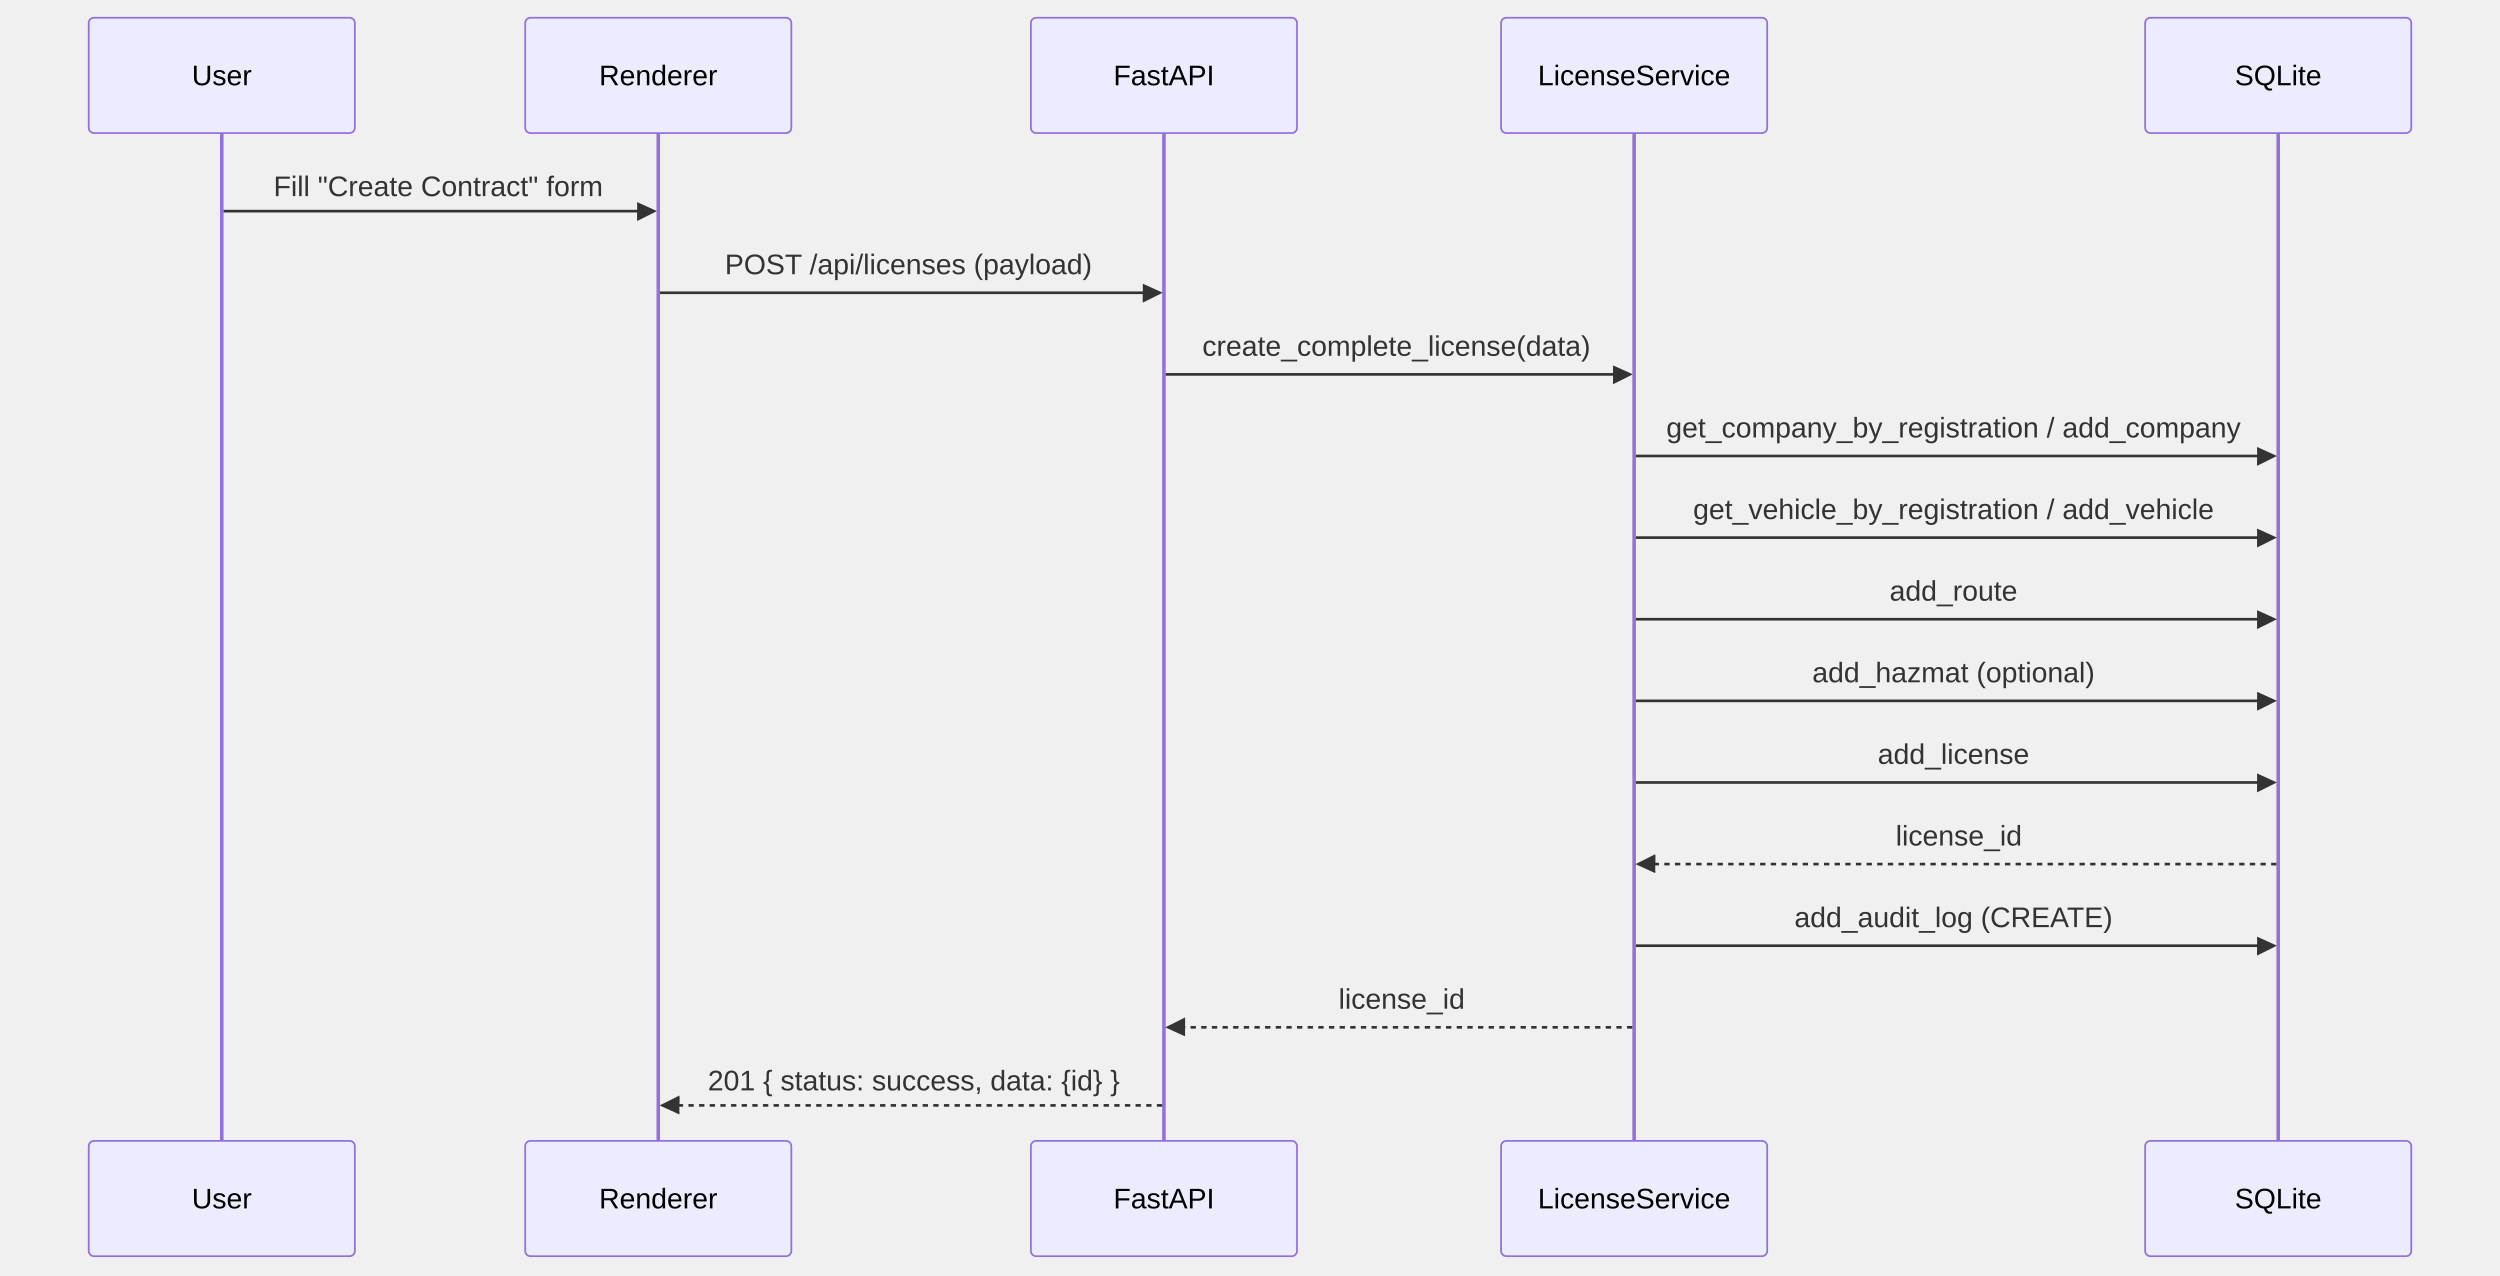
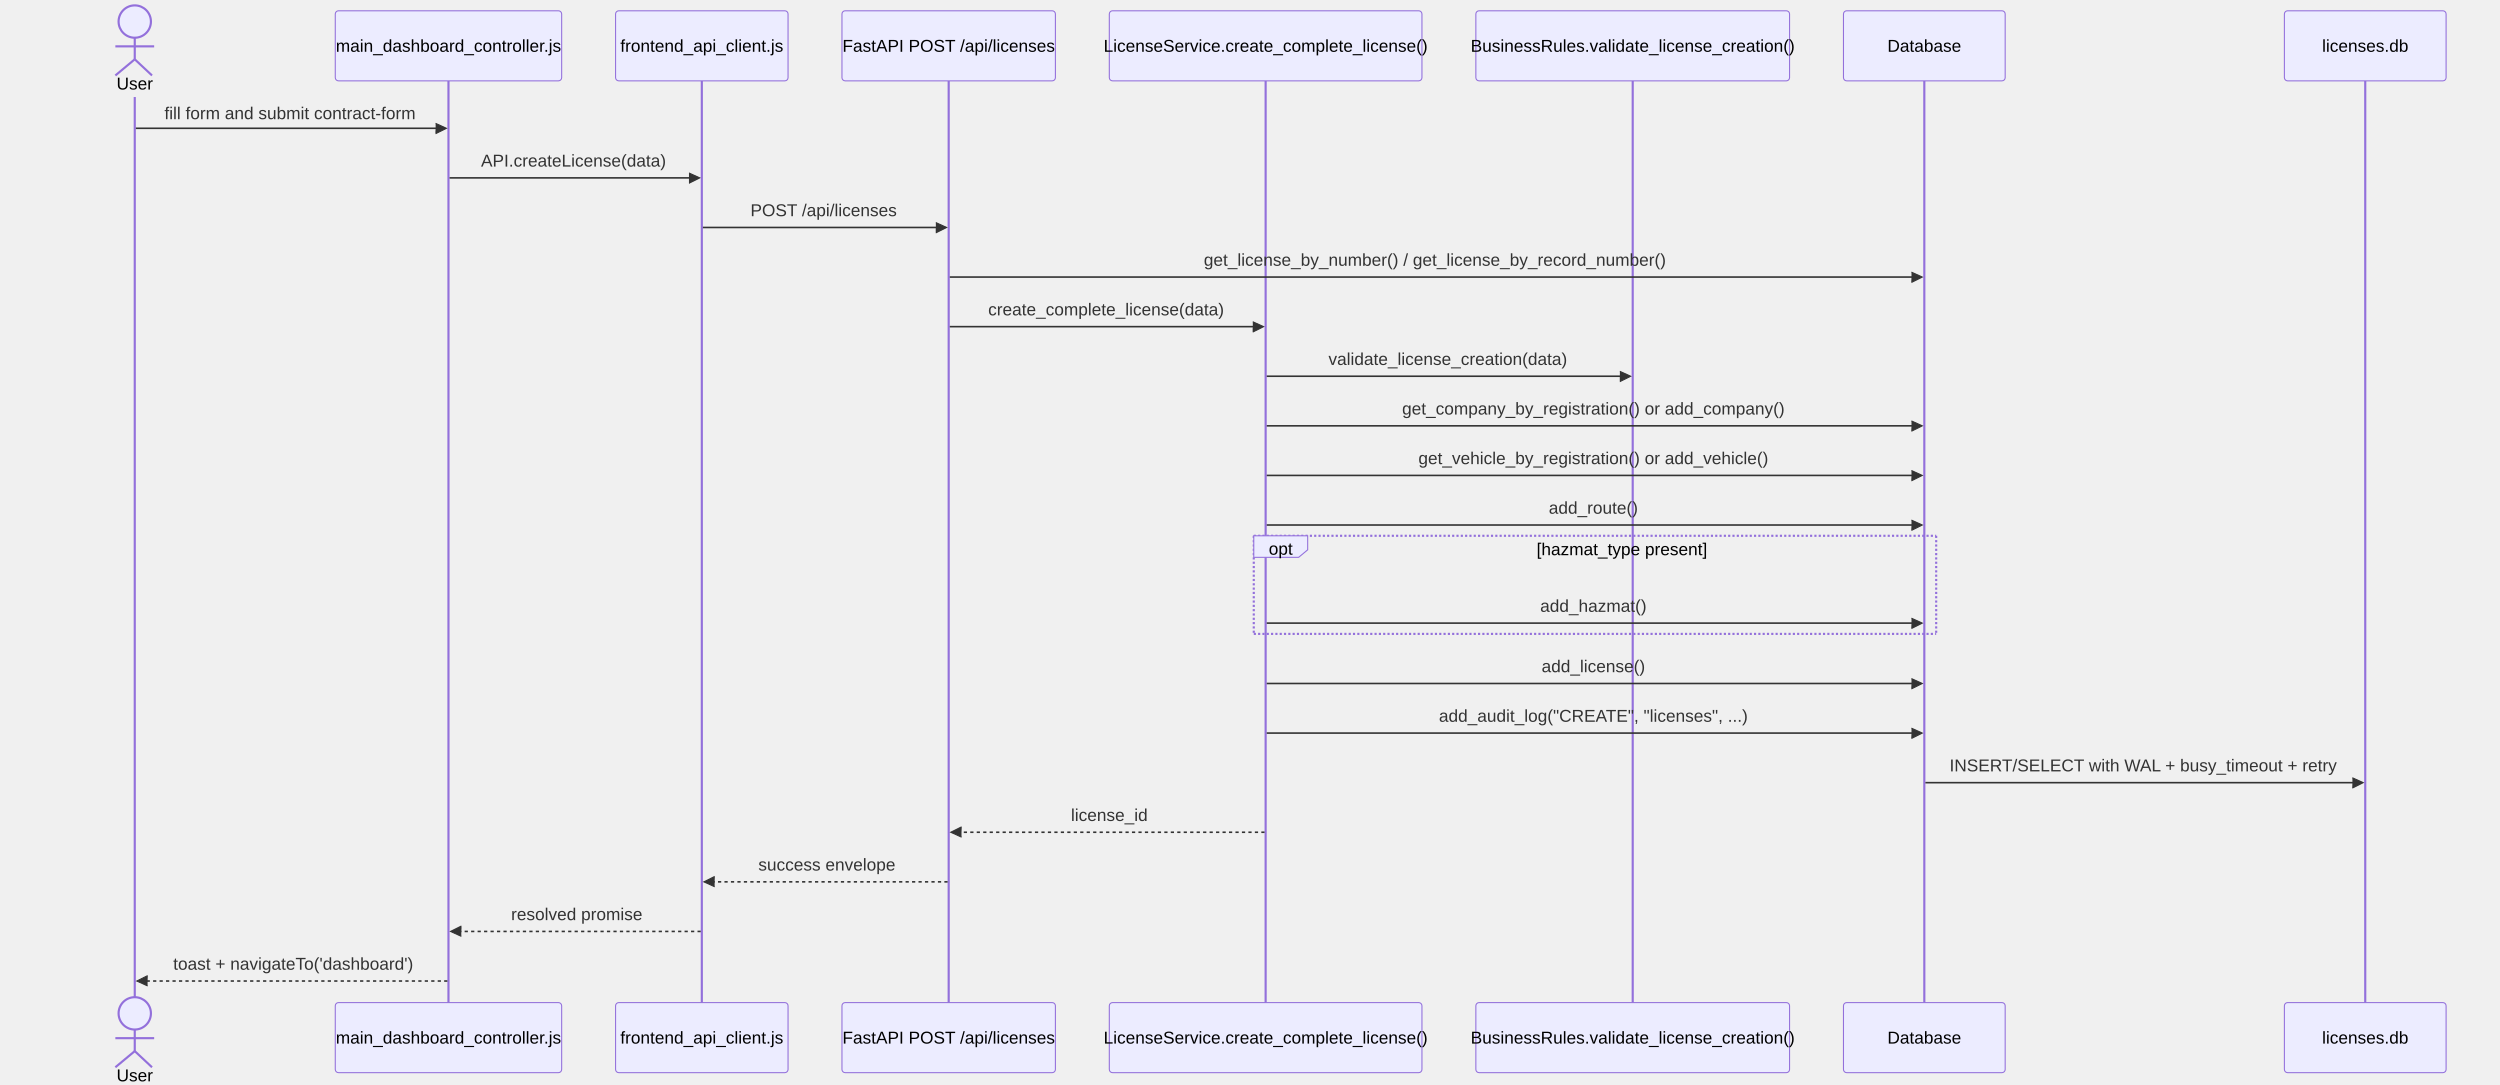
- <svg xmlns="http://www.w3.org/2000/svg" id="my-svg" width="100%" style="max-width: 1409px; background-color: white;" viewBox="-50 -10 1409 719" role="graphics-document document" aria-roledescription="sequence">
-   <g>
-     <rect x="1159" y="633" fill="#eaeaea" stroke="#666" width="150" height="65" name="DB" rx="3" ry="3" class="actor actor-bottom" />
-     <text x="1234" y="665.5" dominant-baseline="central" alignment-baseline="central" class="actor actor-box" style="text-anchor: middle; font-size: 16px; font-weight: 400;">
-       <tspan x="1234" dy="0">SQLite</tspan>
-     </text>
-   </g>
-   <g>
-     <rect x="796" y="633" fill="#eaeaea" stroke="#666" width="150" height="65" name="Service" rx="3" ry="3" class="actor actor-bottom" />
-     <text x="871" y="665.5" dominant-baseline="central" alignment-baseline="central" class="actor actor-box" style="text-anchor: middle; font-size: 16px; font-weight: 400;">
-       <tspan x="871" dy="0">LicenseService</tspan>
-     </text>
-   </g>
-   <g>
-     <rect x="531" y="633" fill="#eaeaea" stroke="#666" width="150" height="65" name="API" rx="3" ry="3" class="actor actor-bottom" />
-     <text x="606" y="665.5" dominant-baseline="central" alignment-baseline="central" class="actor actor-box" style="text-anchor: middle; font-size: 16px; font-weight: 400;">
-       <tspan x="606" dy="0">FastAPI</tspan>
-     </text>
-   </g>
-   <g>
-     <rect x="246" y="633" fill="#eaeaea" stroke="#666" width="150" height="65" name="UI" rx="3" ry="3" class="actor actor-bottom" />
-     <text x="321" y="665.5" dominant-baseline="central" alignment-baseline="central" class="actor actor-box" style="text-anchor: middle; font-size: 16px; font-weight: 400;">
-       <tspan x="321" dy="0">Renderer</tspan>
-     </text>
-   </g>
-   <g>
-     <rect x="0" y="633" fill="#eaeaea" stroke="#666" width="150" height="65" name="User" rx="3" ry="3" class="actor actor-bottom" />
-     <text x="75" y="665.5" dominant-baseline="central" alignment-baseline="central" class="actor actor-box" style="text-anchor: middle; font-size: 16px; font-weight: 400;">
-       <tspan x="75" dy="0">User</tspan>
-     </text>
-   </g>
-   <g>
-     <line id="actor4" x1="1234" y1="65" x2="1234" y2="633" class="actor-line 200" stroke-width="0.5px" stroke="#999" name="DB" data-et="life-line" data-id="DB" />
-     <g id="root-4" data-et="participant" data-type="participant" data-id="DB">
-       <rect x="1159" y="0" fill="#eaeaea" stroke="#666" width="150" height="65" name="DB" rx="3" ry="3" class="actor actor-top" />
-       <text x="1234" y="32.5" dominant-baseline="central" alignment-baseline="central" class="actor actor-box" style="text-anchor: middle; font-size: 16px; font-weight: 400;">
-         <tspan x="1234" dy="0">SQLite</tspan>
-       </text>
-     </g>
-   </g>
-   <g>
-     <line id="actor3" x1="871" y1="65" x2="871" y2="633" class="actor-line 200" stroke-width="0.5px" stroke="#999" name="Service" data-et="life-line" data-id="Service" />
-     <g id="root-3" data-et="participant" data-type="participant" data-id="Service">
-       <rect x="796" y="0" fill="#eaeaea" stroke="#666" width="150" height="65" name="Service" rx="3" ry="3" class="actor actor-top" />
-       <text x="871" y="32.5" dominant-baseline="central" alignment-baseline="central" class="actor actor-box" style="text-anchor: middle; font-size: 16px; font-weight: 400;">
-         <tspan x="871" dy="0">LicenseService</tspan>
-       </text>
-     </g>
-   </g>
-   <g>
-     <line id="actor2" x1="606" y1="65" x2="606" y2="633" class="actor-line 200" stroke-width="0.5px" stroke="#999" name="API" data-et="life-line" data-id="API" />
-     <g id="root-2" data-et="participant" data-type="participant" data-id="API">
-       <rect x="531" y="0" fill="#eaeaea" stroke="#666" width="150" height="65" name="API" rx="3" ry="3" class="actor actor-top" />
-       <text x="606" y="32.5" dominant-baseline="central" alignment-baseline="central" class="actor actor-box" style="text-anchor: middle; font-size: 16px; font-weight: 400;">
-         <tspan x="606" dy="0">FastAPI</tspan>
-       </text>
-     </g>
-   </g>
-   <g>
-     <line id="actor1" x1="321" y1="65" x2="321" y2="633" class="actor-line 200" stroke-width="0.5px" stroke="#999" name="UI" data-et="life-line" data-id="UI" />
+ <svg xmlns="http://www.w3.org/2000/svg" id="my-svg" width="100%" style="max-width: 2319px; background-color: white;" viewBox="-50 -10 2319 1006" role="graphics-document document" aria-roledescription="sequence">
+   <g>
+     <rect x="2069" y="920" fill="#eaeaea" stroke="#666" width="150" height="65" name="SQLite" rx="3" ry="3" class="actor actor-bottom" />
+     <text x="2144" y="952.5" dominant-baseline="central" alignment-baseline="central" class="actor actor-box" style="text-anchor: middle; font-size: 16px; font-weight: 400;">
+       <tspan x="2144" dy="0">licenses.db</tspan>
+     </text>
+   </g>
+   <g>
+     <rect x="1660" y="920" fill="#eaeaea" stroke="#666" width="150" height="65" name="DB" rx="3" ry="3" class="actor actor-bottom" />
+     <text x="1735" y="952.5" dominant-baseline="central" alignment-baseline="central" class="actor actor-box" style="text-anchor: middle; font-size: 16px; font-weight: 400;">
+       <tspan x="1735" dy="0">Database</tspan>
+     </text>
+   </g>
+   <g>
+     <rect x="1319" y="920" fill="#eaeaea" stroke="#666" width="291" height="65" name="Rules" rx="3" ry="3" class="actor actor-bottom" />
+     <text x="1464.5" y="952.5" dominant-baseline="central" alignment-baseline="central" class="actor actor-box" style="text-anchor: middle; font-size: 16px; font-weight: 400;">
+       <tspan x="1464.5" dy="0">BusinessRules.validate_license_creation()</tspan>
+     </text>
+   </g>
+   <g>
+     <rect x="979" y="920" fill="#eaeaea" stroke="#666" width="290" height="65" name="Service" rx="3" ry="3" class="actor actor-bottom" />
+     <text x="1124" y="952.5" dominant-baseline="central" alignment-baseline="central" class="actor actor-box" style="text-anchor: middle; font-size: 16px; font-weight: 400;">
+       <tspan x="1124" dy="0">LicenseService.create_complete_license()</tspan>
+     </text>
+   </g>
+   <g>
+     <rect x="731" y="920" fill="#eaeaea" stroke="#666" width="198" height="65" name="API" rx="3" ry="3" class="actor actor-bottom" />
+     <text x="830" y="952.5" dominant-baseline="central" alignment-baseline="central" class="actor actor-box" style="text-anchor: middle; font-size: 16px; font-weight: 400;">
+       <tspan x="830" dy="0">FastAPI POST /api/licenses</tspan>
+     </text>
+   </g>
+   <g>
+     <rect x="521" y="920" fill="#eaeaea" stroke="#666" width="160" height="65" name="Client" rx="3" ry="3" class="actor actor-bottom" />
+     <text x="601" y="952.5" dominant-baseline="central" alignment-baseline="central" class="actor actor-box" style="text-anchor: middle; font-size: 16px; font-weight: 400;">
+       <tspan x="601" dy="0">frontend_api_client.js</tspan>
+     </text>
+   </g>
+   <g>
+     <rect x="261" y="920" fill="#eaeaea" stroke="#666" width="210" height="65" name="UI" rx="3" ry="3" class="actor actor-bottom" />
+     <text x="366" y="952.5" dominant-baseline="central" alignment-baseline="central" class="actor actor-box" style="text-anchor: middle; font-size: 16px; font-weight: 400;">
+       <tspan x="366" dy="0">main_dashboard_controller.js</tspan>
+     </text>
+   </g>
+   <g />
+   <g>
+     <line id="actor7" x1="2144" y1="65" x2="2144" y2="920" class="actor-line 200" stroke-width="0.5px" stroke="#999" name="SQLite" data-et="life-line" data-id="SQLite" />
+     <g id="root-7" data-et="participant" data-type="participant" data-id="SQLite">
+       <rect x="2069" y="0" fill="#eaeaea" stroke="#666" width="150" height="65" name="SQLite" rx="3" ry="3" class="actor actor-top" />
+       <text x="2144" y="32.5" dominant-baseline="central" alignment-baseline="central" class="actor actor-box" style="text-anchor: middle; font-size: 16px; font-weight: 400;">
+         <tspan x="2144" dy="0">licenses.db</tspan>
+       </text>
+     </g>
+   </g>
+   <g>
+     <line id="actor6" x1="1735" y1="65" x2="1735" y2="920" class="actor-line 200" stroke-width="0.5px" stroke="#999" name="DB" data-et="life-line" data-id="DB" />
+     <g id="root-6" data-et="participant" data-type="participant" data-id="DB">
+       <rect x="1660" y="0" fill="#eaeaea" stroke="#666" width="150" height="65" name="DB" rx="3" ry="3" class="actor actor-top" />
+       <text x="1735" y="32.5" dominant-baseline="central" alignment-baseline="central" class="actor actor-box" style="text-anchor: middle; font-size: 16px; font-weight: 400;">
+         <tspan x="1735" dy="0">Database</tspan>
+       </text>
+     </g>
+   </g>
+   <g>
+     <line id="actor5" x1="1464.5" y1="65" x2="1464.5" y2="920" class="actor-line 200" stroke-width="0.5px" stroke="#999" name="Rules" data-et="life-line" data-id="Rules" />
+     <g id="root-5" data-et="participant" data-type="participant" data-id="Rules">
+       <rect x="1319" y="0" fill="#eaeaea" stroke="#666" width="291" height="65" name="Rules" rx="3" ry="3" class="actor actor-top" />
+       <text x="1464.5" y="32.5" dominant-baseline="central" alignment-baseline="central" class="actor actor-box" style="text-anchor: middle; font-size: 16px; font-weight: 400;">
+         <tspan x="1464.5" dy="0">BusinessRules.validate_license_creation()</tspan>
+       </text>
+     </g>
+   </g>
+   <g>
+     <line id="actor4" x1="1124" y1="65" x2="1124" y2="920" class="actor-line 200" stroke-width="0.5px" stroke="#999" name="Service" data-et="life-line" data-id="Service" />
+     <g id="root-4" data-et="participant" data-type="participant" data-id="Service">
+       <rect x="979" y="0" fill="#eaeaea" stroke="#666" width="290" height="65" name="Service" rx="3" ry="3" class="actor actor-top" />
+       <text x="1124" y="32.5" dominant-baseline="central" alignment-baseline="central" class="actor actor-box" style="text-anchor: middle; font-size: 16px; font-weight: 400;">
+         <tspan x="1124" dy="0">LicenseService.create_complete_license()</tspan>
+       </text>
+     </g>
+   </g>
+   <g>
+     <line id="actor3" x1="830" y1="65" x2="830" y2="920" class="actor-line 200" stroke-width="0.5px" stroke="#999" name="API" data-et="life-line" data-id="API" />
+     <g id="root-3" data-et="participant" data-type="participant" data-id="API">
+       <rect x="731" y="0" fill="#eaeaea" stroke="#666" width="198" height="65" name="API" rx="3" ry="3" class="actor actor-top" />
+       <text x="830" y="32.5" dominant-baseline="central" alignment-baseline="central" class="actor actor-box" style="text-anchor: middle; font-size: 16px; font-weight: 400;">
+         <tspan x="830" dy="0">FastAPI POST /api/licenses</tspan>
+       </text>
+     </g>
+   </g>
+   <g>
+     <line id="actor2" x1="601" y1="65" x2="601" y2="920" class="actor-line 200" stroke-width="0.5px" stroke="#999" name="Client" data-et="life-line" data-id="Client" />
+     <g id="root-2" data-et="participant" data-type="participant" data-id="Client">
+       <rect x="521" y="0" fill="#eaeaea" stroke="#666" width="160" height="65" name="Client" rx="3" ry="3" class="actor actor-top" />
+       <text x="601" y="32.5" dominant-baseline="central" alignment-baseline="central" class="actor actor-box" style="text-anchor: middle; font-size: 16px; font-weight: 400;">
+         <tspan x="601" dy="0">frontend_api_client.js</tspan>
+       </text>
+     </g>
+   </g>
+   <g>
+     <line id="actor1" x1="366" y1="65" x2="366" y2="920" class="actor-line 200" stroke-width="0.5px" stroke="#999" name="UI" data-et="life-line" data-id="UI" />
    <g id="root-1" data-et="participant" data-type="participant" data-id="UI">
-       <rect x="246" y="0" fill="#eaeaea" stroke="#666" width="150" height="65" name="UI" rx="3" ry="3" class="actor actor-top" />
-       <text x="321" y="32.5" dominant-baseline="central" alignment-baseline="central" class="actor actor-box" style="text-anchor: middle; font-size: 16px; font-weight: 400;">
-         <tspan x="321" dy="0">Renderer</tspan>
-       </text>
-     </g>
-   </g>
-   <g>
-     <line id="actor0" x1="75" y1="65" x2="75" y2="633" class="actor-line 200" stroke-width="0.5px" stroke="#999" name="User" data-et="life-line" data-id="User" />
-     <g id="root-0" data-et="participant" data-type="participant" data-id="User">
-       <rect x="0" y="0" fill="#eaeaea" stroke="#666" width="150" height="65" name="User" rx="3" ry="3" class="actor actor-top" />
-       <text x="75" y="32.5" dominant-baseline="central" alignment-baseline="central" class="actor actor-box" style="text-anchor: middle; font-size: 16px; font-weight: 400;">
-         <tspan x="75" dy="0">User</tspan>
-       </text>
-     </g>
+       <rect x="261" y="0" fill="#eaeaea" stroke="#666" width="210" height="65" name="UI" rx="3" ry="3" class="actor actor-top" />
+       <text x="366" y="32.5" dominant-baseline="central" alignment-baseline="central" class="actor actor-box" style="text-anchor: middle; font-size: 16px; font-weight: 400;">
+         <tspan x="366" dy="0">main_dashboard_controller.js</tspan>
+       </text>
+     </g>
+   </g>
+   <g>
+     <line id="actor0" x1="75" y1="80" x2="75" y2="920" class="actor-line 200" stroke-width="0.5px" stroke="#999" name="User" data-et="life-line" data-id="User" />
  </g>
  <style>#my-svg{font-family:"trebuchet ms",verdana,arial,sans-serif;font-size:16px;fill:#333;}@keyframes edge-animation-frame{from{stroke-dashoffset:0;}}@keyframes dash{to{stroke-dashoffset:0;}}#my-svg .edge-animation-slow{stroke-dasharray:9,5!important;stroke-dashoffset:900;animation:dash 50s linear infinite;stroke-linecap:round;}#my-svg .edge-animation-fast{stroke-dasharray:9,5!important;stroke-dashoffset:900;animation:dash 20s linear infinite;stroke-linecap:round;}#my-svg .error-icon{fill:#552222;}#my-svg .error-text{fill:#552222;stroke:#552222;}#my-svg .edge-thickness-normal{stroke-width:1px;}#my-svg .edge-thickness-thick{stroke-width:3.5px;}#my-svg .edge-pattern-solid{stroke-dasharray:0;}#my-svg .edge-thickness-invisible{stroke-width:0;fill:none;}#my-svg .edge-pattern-dashed{stroke-dasharray:3;}#my-svg .edge-pattern-dotted{stroke-dasharray:2;}#my-svg .marker{fill:#333333;stroke:#333333;}#my-svg .marker.cross{stroke:#333333;}#my-svg svg{font-family:"trebuchet ms",verdana,arial,sans-serif;font-size:16px;}#my-svg p{margin:0;}#my-svg .actor{stroke:#9370DB;fill:#ECECFF;stroke-width:1;}#my-svg rect.actor.outer-path[data-look="neo"]{filter:drop-shadow(1px 2px 2px rgba(185, 185, 185, 1));}#my-svg rect.note[data-look="neo"]{stroke:#aaaa33;fill:#fff5ad;filter:drop-shadow(1px 2px 2px rgba(185, 185, 185, 1));}#my-svg text.actor&gt;tspan{fill:black;stroke:none;}#my-svg .actor-line{stroke:#9370DB;}#my-svg .innerArc{stroke-width:1.5;stroke-dasharray:none;}#my-svg .messageLine0{stroke-width:1.5;stroke-dasharray:none;stroke:#333;}#my-svg .messageLine1{stroke-width:1.5;stroke-dasharray:2,2;stroke:#333;}#my-svg [id$="-arrowhead"] path{fill:#333;stroke:#333;}#my-svg .sequenceNumber{fill:white;}#my-svg [id$="-sequencenumber"]{fill:#333;}#my-svg [id$="-crosshead"] path{fill:#333;stroke:#333;}#my-svg .messageText{fill:#333;stroke:none;}#my-svg .labelBox{stroke:#9370DB;fill:#ECECFF;filter:none;}#my-svg .labelText,#my-svg .labelText&gt;tspan{fill:black;stroke:none;}#my-svg .loopText,#my-svg .loopText&gt;tspan{fill:black;stroke:none;}#my-svg .loopLine{stroke-width:2px;stroke-dasharray:2,2;stroke:#9370DB;fill:#9370DB;}#my-svg .note{stroke:#aaaa33;fill:#fff5ad;}#my-svg .noteText,#my-svg .noteText&gt;tspan{fill:black;stroke:none;font-weight:normal;}#my-svg .activation0{fill:#f4f4f4;stroke:#666;}#my-svg .activation1{fill:#f4f4f4;stroke:#666;}#my-svg .activation2{fill:#f4f4f4;stroke:#666;}#my-svg .actorPopupMenu{position:absolute;}#my-svg .actorPopupMenuPanel{position:absolute;fill:#ECECFF;box-shadow:0px 8px 16px 0px rgba(0,0,0,0.2);filter:drop-shadow(3px 5px 2px rgb(0 0 0 / 0.4));}#my-svg .actor-man circle,#my-svg line{fill:#ECECFF;stroke-width:2px;}#my-svg g rect.rect{filter:drop-shadow(1px 2px 2px rgba(185, 185, 185, 1));stroke:#9370DB;}#my-svg .node .neo-node{stroke:#9370DB;}#my-svg [data-look="neo"].node rect,#my-svg [data-look="neo"].cluster rect,#my-svg [data-look="neo"].node polygon{stroke:#9370DB;filter:drop-shadow(1px 2px 2px rgba(185, 185, 185, 1));}#my-svg [data-look="neo"].node path{stroke:#9370DB;stroke-width:1px;}#my-svg [data-look="neo"].node .outer-path{filter:drop-shadow(1px 2px 2px rgba(185, 185, 185, 1));}#my-svg [data-look="neo"].node .neo-line path{stroke:#9370DB;filter:none;}#my-svg [data-look="neo"].node circle{stroke:#9370DB;filter:drop-shadow(1px 2px 2px rgba(185, 185, 185, 1));}#my-svg [data-look="neo"].node circle .state-start{fill:#000000;}#my-svg [data-look="neo"].icon-shape .icon{fill:#9370DB;filter:drop-shadow(1px 2px 2px rgba(185, 185, 185, 1));}#my-svg [data-look="neo"].icon-shape .icon-neo path{stroke:#9370DB;filter:drop-shadow(1px 2px 2px rgba(185, 185, 185, 1));}#my-svg :root{--mermaid-font-family:"trebuchet ms",verdana,arial,sans-serif;}</style>
  <g />
  <defs>
    <symbol id="my-svg-computer" width="24" height="24">
      <path transform="scale(.5)" d="M2 2v13h20v-13h-20zm18 11h-16v-9h16v9zm-10.228 6l.466-1h3.524l.467 1h-4.457zm14.228 3h-24l2-6h2.104l-1.33 4h18.45l-1.297-4h2.073l2 6zm-5-10h-14v-7h14v7z" />
    </symbol>
  </defs>
  <defs>
    <symbol id="my-svg-database" fill-rule="evenodd" clip-rule="evenodd">
      <path transform="scale(.5)" d="M12.258.001l.256.004.255.005.253.008.251.01.249.012.247.015.246.016.242.019.241.02.239.023.236.024.233.027.231.028.229.031.225.032.223.034.22.036.217.038.214.04.211.041.208.043.205.045.201.046.198.048.194.05.191.051.187.053.183.054.18.056.175.057.172.059.168.06.163.061.16.063.155.064.15.066.074.033.073.033.071.034.07.034.069.035.068.035.067.035.066.035.064.036.064.036.062.036.06.036.06.037.058.037.058.037.055.038.055.038.053.038.052.038.051.039.05.039.048.039.047.039.045.04.044.04.043.04.041.04.04.041.039.041.037.041.036.041.034.041.033.042.032.042.03.042.029.042.027.042.026.043.024.043.023.043.021.043.02.043.018.044.017.043.015.044.013.044.012.044.011.045.009.044.007.045.006.045.004.045.002.045.001.045v17l-.001.045-.002.045-.004.045-.006.045-.007.045-.009.044-.011.045-.012.044-.013.044-.015.044-.017.043-.018.044-.02.043-.021.043-.023.043-.024.043-.026.043-.027.042-.029.042-.03.042-.032.042-.033.042-.034.041-.036.041-.037.041-.039.041-.04.041-.041.04-.043.04-.044.04-.045.04-.047.039-.048.039-.05.039-.051.039-.052.038-.053.038-.055.038-.055.038-.058.037-.058.037-.06.037-.06.036-.062.036-.064.036-.064.036-.066.035-.067.035-.068.035-.069.035-.07.034-.071.034-.073.033-.074.033-.15.066-.155.064-.16.063-.163.061-.168.06-.172.059-.175.057-.18.056-.183.054-.187.053-.191.051-.194.05-.198.048-.201.046-.205.045-.208.043-.211.041-.214.04-.217.038-.22.036-.223.034-.225.032-.229.031-.231.028-.233.027-.236.024-.239.023-.241.02-.242.019-.246.016-.247.015-.249.012-.251.01-.253.008-.255.005-.256.004-.258.001-.258-.001-.256-.004-.255-.005-.253-.008-.251-.01-.249-.012-.247-.015-.245-.016-.243-.019-.241-.02-.238-.023-.236-.024-.234-.027-.231-.028-.228-.031-.226-.032-.223-.034-.22-.036-.217-.038-.214-.04-.211-.041-.208-.043-.204-.045-.201-.046-.198-.048-.195-.05-.19-.051-.187-.053-.184-.054-.179-.056-.176-.057-.172-.059-.167-.06-.164-.061-.159-.063-.155-.064-.151-.066-.074-.033-.072-.033-.072-.034-.07-.034-.069-.035-.068-.035-.067-.035-.066-.035-.064-.036-.063-.036-.062-.036-.061-.036-.06-.037-.058-.037-.057-.037-.056-.038-.055-.038-.053-.038-.052-.038-.051-.039-.049-.039-.049-.039-.046-.039-.046-.04-.044-.04-.043-.04-.041-.04-.04-.041-.039-.041-.037-.041-.036-.041-.034-.041-.033-.042-.032-.042-.03-.042-.029-.042-.027-.042-.026-.043-.024-.043-.023-.043-.021-.043-.02-.043-.018-.044-.017-.043-.015-.044-.013-.044-.012-.044-.011-.045-.009-.044-.007-.045-.006-.045-.004-.045-.002-.045-.001-.045v-17l.001-.045.002-.045.004-.045.006-.045.007-.045.009-.044.011-.045.012-.044.013-.044.015-.044.017-.043.018-.044.02-.043.021-.043.023-.043.024-.043.026-.043.027-.042.029-.042.03-.042.032-.042.033-.042.034-.041.036-.041.037-.041.039-.041.04-.041.041-.04.043-.04.044-.04.046-.04.046-.039.049-.039.049-.039.051-.039.052-.038.053-.038.055-.038.056-.038.057-.037.058-.037.06-.037.061-.036.062-.036.063-.036.064-.036.066-.035.067-.035.068-.035.069-.035.07-.034.072-.034.072-.033.074-.033.151-.066.155-.064.159-.063.164-.061.167-.06.172-.059.176-.057.179-.056.184-.054.187-.053.19-.051.195-.05.198-.048.201-.046.204-.045.208-.043.211-.041.214-.04.217-.038.22-.036.223-.034.226-.032.228-.031.231-.028.234-.027.236-.024.238-.023.241-.02.243-.019.245-.016.247-.015.249-.012.251-.01.253-.008.255-.005.256-.004.258-.001.258.001zm-9.258 20.499v.01l.001.021.003.021.004.022.005.021.006.022.007.022.009.023.01.022.011.023.012.023.013.023.015.023.016.024.017.023.018.024.019.024.021.024.022.025.023.024.024.025.052.049.056.05.061.051.066.051.07.051.075.051.079.052.084.052.088.052.092.052.097.052.102.051.105.052.11.052.114.051.119.051.123.051.127.05.131.05.135.05.139.048.144.049.147.047.152.047.155.047.16.045.163.045.167.043.171.043.176.041.178.041.183.039.187.039.19.037.194.035.197.035.202.033.204.031.209.03.212.029.216.027.219.025.222.024.226.021.23.02.233.018.236.016.24.015.243.012.246.01.249.008.253.005.256.004.259.001.26-.001.257-.004.254-.005.25-.008.247-.011.244-.012.241-.014.237-.016.233-.018.231-.021.226-.021.224-.024.22-.026.216-.027.212-.028.21-.031.205-.031.202-.034.198-.034.194-.036.191-.037.187-.039.183-.04.179-.04.175-.042.172-.043.168-.044.163-.045.16-.046.155-.046.152-.047.148-.048.143-.049.139-.049.136-.05.131-.05.126-.05.123-.051.118-.052.114-.051.11-.052.106-.052.101-.052.096-.052.092-.052.088-.053.083-.051.079-.052.074-.052.07-.051.065-.051.06-.051.056-.05.051-.05.023-.024.023-.025.021-.024.02-.024.019-.024.018-.024.017-.024.015-.023.014-.024.013-.023.012-.023.01-.023.01-.022.008-.022.006-.022.006-.022.004-.022.004-.021.001-.021.001-.021v-4.127l-.077.055-.08.053-.083.054-.085.053-.087.052-.09.052-.093.051-.095.05-.097.05-.1.049-.102.049-.105.048-.106.047-.109.047-.111.046-.114.045-.115.045-.118.044-.12.043-.122.042-.124.042-.126.041-.128.04-.13.04-.132.038-.134.038-.135.037-.138.037-.139.035-.142.035-.143.034-.144.033-.147.032-.148.031-.15.03-.151.03-.153.029-.154.027-.156.027-.158.026-.159.025-.161.024-.162.023-.163.022-.165.021-.166.02-.167.019-.169.018-.169.017-.171.016-.173.015-.173.014-.175.013-.175.012-.177.011-.178.01-.179.008-.179.008-.181.006-.182.005-.182.004-.184.003-.184.002h-.37l-.184-.002-.184-.003-.182-.004-.182-.005-.181-.006-.179-.008-.179-.008-.178-.01-.176-.011-.176-.012-.175-.013-.173-.014-.172-.015-.171-.016-.17-.017-.169-.018-.167-.019-.166-.02-.165-.021-.163-.022-.162-.023-.161-.024-.159-.025-.157-.026-.156-.027-.155-.027-.153-.029-.151-.03-.15-.03-.148-.031-.146-.032-.145-.033-.143-.034-.141-.035-.14-.035-.137-.037-.136-.037-.134-.038-.132-.038-.13-.04-.128-.04-.126-.041-.124-.042-.122-.042-.12-.044-.117-.043-.116-.045-.113-.045-.112-.046-.109-.047-.106-.047-.105-.048-.102-.049-.1-.049-.097-.05-.095-.05-.093-.052-.09-.051-.087-.052-.085-.053-.083-.054-.08-.054-.077-.054v4.127zm0-5.654v.011l.001.021.003.021.004.021.005.022.006.022.007.022.009.022.01.022.011.023.012.023.013.023.015.024.016.023.017.024.018.024.019.024.021.024.022.024.023.025.024.024.052.05.056.05.061.05.066.051.07.051.075.052.079.051.084.052.088.052.092.052.097.052.102.052.105.052.11.051.114.051.119.052.123.05.127.051.131.05.135.049.139.049.144.048.147.048.152.047.155.046.16.045.163.045.167.044.171.042.176.042.178.04.183.04.187.038.19.037.194.036.197.034.202.033.204.032.209.03.212.028.216.027.219.025.222.024.226.022.23.02.233.018.236.016.24.014.243.012.246.01.249.008.253.006.256.003.259.001.26-.001.257-.003.254-.006.25-.008.247-.01.244-.012.241-.015.237-.016.233-.018.231-.02.226-.022.224-.024.22-.025.216-.027.212-.029.21-.03.205-.032.202-.033.198-.035.194-.036.191-.037.187-.039.183-.039.179-.041.175-.042.172-.043.168-.044.163-.045.16-.045.155-.047.152-.047.148-.048.143-.048.139-.05.136-.049.131-.05.126-.051.123-.051.118-.051.114-.052.11-.052.106-.052.101-.052.096-.052.092-.052.088-.052.083-.052.079-.052.074-.051.07-.052.065-.051.06-.05.056-.051.051-.049.023-.025.023-.024.021-.025.02-.024.019-.024.018-.024.017-.024.015-.023.014-.023.013-.024.012-.022.01-.023.01-.023.008-.022.006-.022.006-.022.004-.021.004-.022.001-.021.001-.021v-4.139l-.077.054-.08.054-.083.054-.085.052-.087.053-.09.051-.093.051-.095.051-.097.05-.1.049-.102.049-.105.048-.106.047-.109.047-.111.046-.114.045-.115.044-.118.044-.12.044-.122.042-.124.042-.126.041-.128.04-.13.039-.132.039-.134.038-.135.037-.138.036-.139.036-.142.035-.143.033-.144.033-.147.033-.148.031-.15.03-.151.03-.153.028-.154.028-.156.027-.158.026-.159.025-.161.024-.162.023-.163.022-.165.021-.166.02-.167.019-.169.018-.169.017-.171.016-.173.015-.173.014-.175.013-.175.012-.177.011-.178.009-.179.009-.179.007-.181.007-.182.005-.182.004-.184.003-.184.002h-.37l-.184-.002-.184-.003-.182-.004-.182-.005-.181-.007-.179-.007-.179-.009-.178-.009-.176-.011-.176-.012-.175-.013-.173-.014-.172-.015-.171-.016-.17-.017-.169-.018-.167-.019-.166-.02-.165-.021-.163-.022-.162-.023-.161-.024-.159-.025-.157-.026-.156-.027-.155-.028-.153-.028-.151-.03-.15-.03-.148-.031-.146-.033-.145-.033-.143-.033-.141-.035-.14-.036-.137-.036-.136-.037-.134-.038-.132-.039-.13-.039-.128-.04-.126-.041-.124-.042-.122-.043-.12-.043-.117-.044-.116-.044-.113-.046-.112-.046-.109-.046-.106-.047-.105-.048-.102-.049-.1-.049-.097-.05-.095-.051-.093-.051-.09-.051-.087-.053-.085-.052-.083-.054-.08-.054-.077-.054v4.139zm0-5.666v.011l.001.02.003.022.004.021.005.022.006.021.007.022.009.023.01.022.011.023.012.023.013.023.015.023.016.024.017.024.018.023.019.024.021.025.022.024.023.024.024.025.052.05.056.05.061.05.066.051.07.051.075.052.079.051.084.052.088.052.092.052.097.052.102.052.105.051.11.052.114.051.119.051.123.051.127.05.131.05.135.05.139.049.144.048.147.048.152.047.155.046.16.045.163.045.167.043.171.043.176.042.178.04.183.04.187.038.19.037.194.036.197.034.202.033.204.032.209.03.212.028.216.027.219.025.222.024.226.021.23.02.233.018.236.017.24.014.243.012.246.01.249.008.253.006.256.003.259.001.26-.001.257-.003.254-.006.25-.008.247-.01.244-.013.241-.014.237-.016.233-.018.231-.02.226-.022.224-.024.22-.025.216-.027.212-.029.21-.03.205-.032.202-.033.198-.035.194-.036.191-.037.187-.039.183-.039.179-.041.175-.042.172-.043.168-.044.163-.045.16-.045.155-.047.152-.047.148-.048.143-.049.139-.049.136-.049.131-.051.126-.05.123-.051.118-.052.114-.051.11-.052.106-.052.101-.052.096-.052.092-.052.088-.052.083-.052.079-.052.074-.052.07-.051.065-.051.06-.051.056-.05.051-.049.023-.025.023-.025.021-.024.02-.024.019-.024.018-.024.017-.024.015-.023.014-.024.013-.023.012-.023.01-.022.01-.023.008-.022.006-.022.006-.022.004-.022.004-.021.001-.021.001-.021v-4.153l-.077.054-.08.054-.083.053-.085.053-.087.053-.09.051-.093.051-.095.051-.097.05-.1.049-.102.048-.105.048-.106.048-.109.046-.111.046-.114.046-.115.044-.118.044-.12.043-.122.043-.124.042-.126.041-.128.04-.13.039-.132.039-.134.038-.135.037-.138.036-.139.036-.142.034-.143.034-.144.033-.147.032-.148.032-.15.03-.151.03-.153.028-.154.028-.156.027-.158.026-.159.024-.161.024-.162.023-.163.023-.165.021-.166.02-.167.019-.169.018-.169.017-.171.016-.173.015-.173.014-.175.013-.175.012-.177.01-.178.01-.179.009-.179.007-.181.006-.182.006-.182.004-.184.003-.184.001-.185.001-.185-.001-.184-.001-.184-.003-.182-.004-.182-.006-.181-.006-.179-.007-.179-.009-.178-.01-.176-.01-.176-.012-.175-.013-.173-.014-.172-.015-.171-.016-.17-.017-.169-.018-.167-.019-.166-.02-.165-.021-.163-.023-.162-.023-.161-.024-.159-.024-.157-.026-.156-.027-.155-.028-.153-.028-.151-.03-.15-.03-.148-.032-.146-.032-.145-.033-.143-.034-.141-.034-.14-.036-.137-.036-.136-.037-.134-.038-.132-.039-.13-.039-.128-.041-.126-.041-.124-.041-.122-.043-.12-.043-.117-.044-.116-.044-.113-.046-.112-.046-.109-.046-.106-.048-.105-.048-.102-.048-.1-.05-.097-.049-.095-.051-.093-.051-.09-.052-.087-.052-.085-.053-.083-.053-.08-.054-.077-.054v4.153zm8.74-8.179l-.257.004-.254.005-.25.008-.247.011-.244.012-.241.014-.237.016-.233.018-.231.021-.226.022-.224.023-.22.026-.216.027-.212.028-.21.031-.205.032-.202.033-.198.034-.194.036-.191.038-.187.038-.183.04-.179.041-.175.042-.172.043-.168.043-.163.045-.16.046-.155.046-.152.048-.148.048-.143.048-.139.049-.136.05-.131.05-.126.051-.123.051-.118.051-.114.052-.11.052-.106.052-.101.052-.096.052-.092.052-.088.052-.083.052-.079.052-.074.051-.07.052-.065.051-.06.05-.056.05-.051.05-.023.025-.023.024-.021.024-.02.025-.019.024-.018.024-.017.023-.015.024-.014.023-.013.023-.012.023-.01.023-.01.022-.008.022-.006.023-.006.021-.004.022-.004.021-.001.021-.001.021.001.021.001.021.004.021.004.022.006.021.006.023.008.022.01.022.01.023.012.023.013.023.014.023.015.024.017.023.018.024.019.024.02.025.021.024.023.024.023.025.051.05.056.05.06.05.065.051.07.052.074.051.079.052.083.052.088.052.092.052.096.052.101.052.106.052.11.052.114.052.118.051.123.051.126.051.131.05.136.05.139.049.143.048.148.048.152.048.155.046.16.046.163.045.168.043.172.043.175.042.179.041.183.04.187.038.191.038.194.036.198.034.202.033.205.032.21.031.212.028.216.027.22.026.224.023.226.022.231.021.233.018.237.016.241.014.244.012.247.011.25.008.254.005.257.004.26.001.26-.001.257-.004.254-.005.25-.008.247-.011.244-.012.241-.014.237-.016.233-.018.231-.021.226-.022.224-.023.22-.026.216-.027.212-.028.21-.031.205-.032.202-.033.198-.034.194-.036.191-.038.187-.038.183-.04.179-.041.175-.042.172-.043.168-.043.163-.045.16-.046.155-.046.152-.048.148-.048.143-.048.139-.049.136-.05.131-.05.126-.051.123-.051.118-.051.114-.052.11-.052.106-.052.101-.052.096-.052.092-.052.088-.052.083-.052.079-.052.074-.051.07-.052.065-.051.06-.05.056-.05.051-.05.023-.025.023-.024.021-.024.02-.025.019-.024.018-.024.017-.023.015-.024.014-.023.013-.023.012-.023.01-.023.01-.022.008-.022.006-.023.006-.021.004-.022.004-.021.001-.021.001-.021-.001-.021-.001-.021-.004-.021-.004-.022-.006-.021-.006-.023-.008-.022-.01-.022-.01-.023-.012-.023-.013-.023-.014-.023-.015-.024-.017-.023-.018-.024-.019-.024-.02-.025-.021-.024-.023-.024-.023-.025-.051-.05-.056-.05-.06-.05-.065-.051-.07-.052-.074-.051-.079-.052-.083-.052-.088-.052-.092-.052-.096-.052-.101-.052-.106-.052-.11-.052-.114-.052-.118-.051-.123-.051-.126-.051-.131-.05-.136-.05-.139-.049-.143-.048-.148-.048-.152-.048-.155-.046-.16-.046-.163-.045-.168-.043-.172-.043-.175-.042-.179-.041-.183-.04-.187-.038-.191-.038-.194-.036-.198-.034-.202-.033-.205-.032-.21-.031-.212-.028-.216-.027-.22-.026-.224-.023-.226-.022-.231-.021-.233-.018-.237-.016-.241-.014-.244-.012-.247-.011-.25-.008-.254-.005-.257-.004-.26-.001-.26.001z" />
    </symbol>
  </defs>
  <defs>
    <symbol id="my-svg-clock" width="24" height="24">
      <path transform="scale(.5)" d="M12 2c5.514 0 10 4.486 10 10s-4.486 10-10 10-10-4.486-10-10 4.486-10 10-10zm0-2c-6.627 0-12 5.373-12 12s5.373 12 12 12 12-5.373 12-12-5.373-12-12-12zm5.848 12.459c.202.038.202.333.001.372-1.907.361-6.045 1.111-6.547 1.111-.719 0-1.301-.582-1.301-1.301 0-.512.77-5.447 1.125-7.445.034-.192.312-.181.343.014l.985 6.238 5.394 1.011z" />
    </symbol>
  </defs>
  <defs>
    <marker id="my-svg-arrowhead" refX="7.9" refY="5" markerUnits="userSpaceOnUse" markerWidth="12" markerHeight="12" orient="auto-start-reverse">
      <path d="M -1 0 L 10 5 L 0 10 z" />
    </marker>
  </defs>
  <defs>
    <marker id="my-svg-crosshead" markerWidth="15" markerHeight="8" orient="auto" refX="4" refY="4.5">
      <path fill="none" stroke="#000000" stroke-width="1pt" d="M 1,2 L 6,7 M 6,2 L 1,7" style="stroke-dasharray: 0, 0;" />
    </marker>
  </defs>
  <defs>
    <marker id="my-svg-filled-head" refX="15.5" refY="7" markerWidth="20" markerHeight="28" orient="auto">
      <path d="M 18,7 L9,13 L14,7 L9,1 Z" />
    </marker>
  </defs>
  <defs>
    <marker id="my-svg-sequencenumber" refX="15" refY="15" markerWidth="60" markerHeight="40" orient="auto">
      <circle cx="15" cy="15" r="6" />
    </marker>
  </defs>
  <defs>
    <marker id="my-svg-solidTopArrowHead" refX="7.9" refY="7.25" markerUnits="userSpaceOnUse" markerWidth="12" markerHeight="12" orient="auto-start-reverse">
      <path d="M 0 0 L 10 8 L 0 8 z" />
    </marker>
  </defs>
  <defs>
    <marker id="my-svg-solidBottomArrowHead" refX="7.9" refY="0.75" markerUnits="userSpaceOnUse" markerWidth="12" markerHeight="12" orient="auto-start-reverse">
      <path d="M 0 0 L 10 0 L 0 8 z" />
    </marker>
  </defs>
  <defs>
    <marker id="my-svg-stickTopArrowHead" refX="7.5" refY="7" markerUnits="userSpaceOnUse" markerWidth="12" markerHeight="12" orient="auto-start-reverse">
      <path d="M 0 0 L 7 7" stroke="black" stroke-width="1.5" fill="none" />
    </marker>
  </defs>
  <defs>
    <marker id="my-svg-stickBottomArrowHead" refX="7.5" refY="0" markerUnits="userSpaceOnUse" markerWidth="12" markerHeight="12" orient="auto-start-reverse">
      <path d="M 0 7 L 7 0" stroke="black" stroke-width="1.5" fill="none" />
    </marker>
  </defs>
-   <text x="197" y="80" text-anchor="middle" dominant-baseline="middle" alignment-baseline="middle" class="messageText" dy="1em" style="font-size: 16px; font-weight: 400;">Fill "Create Contract" form</text>
-   <line x1="76" y1="109" x2="317" y2="109" class="messageLine0" data-et="message" data-id="i0" data-from="User" data-to="UI" stroke-width="2" stroke="none" marker-end="url(#my-svg-arrowhead)" style="fill: none;" />
-   <text x="462" y="124" text-anchor="middle" dominant-baseline="middle" alignment-baseline="middle" class="messageText" dy="1em" style="font-size: 16px; font-weight: 400;">POST /api/licenses (payload)</text>
-   <line x1="322" y1="155" x2="602" y2="155" class="messageLine0" data-et="message" data-id="i1" data-from="UI" data-to="API" stroke-width="2" stroke="none" marker-end="url(#my-svg-arrowhead)" style="fill: none;" />
-   <text x="737" y="170" text-anchor="middle" dominant-baseline="middle" alignment-baseline="middle" class="messageText" dy="1em" style="font-size: 16px; font-weight: 400;">create_complete_license(data)</text>
-   <line x1="607" y1="201" x2="867" y2="201" class="messageLine0" data-et="message" data-id="i2" data-from="API" data-to="Service" stroke-width="2" stroke="none" marker-end="url(#my-svg-arrowhead)" style="fill: none;" />
-   <text x="1051" y="216" text-anchor="middle" dominant-baseline="middle" alignment-baseline="middle" class="messageText" dy="1em" style="font-size: 16px; font-weight: 400;">get_company_by_registration / add_company</text>
-   <line x1="872" y1="247" x2="1230" y2="247" class="messageLine0" data-et="message" data-id="i3" data-from="Service" data-to="DB" stroke-width="2" stroke="none" marker-end="url(#my-svg-arrowhead)" style="fill: none;" />
-   <text x="1051" y="262" text-anchor="middle" dominant-baseline="middle" alignment-baseline="middle" class="messageText" dy="1em" style="font-size: 16px; font-weight: 400;">get_vehicle_by_registration / add_vehicle</text>
-   <line x1="872" y1="293" x2="1230" y2="293" class="messageLine0" data-et="message" data-id="i4" data-from="Service" data-to="DB" stroke-width="2" stroke="none" marker-end="url(#my-svg-arrowhead)" style="fill: none;" />
-   <text x="1051" y="308" text-anchor="middle" dominant-baseline="middle" alignment-baseline="middle" class="messageText" dy="1em" style="font-size: 16px; font-weight: 400;">add_route</text>
-   <line x1="872" y1="339" x2="1230" y2="339" class="messageLine0" data-et="message" data-id="i5" data-from="Service" data-to="DB" stroke-width="2" stroke="none" marker-end="url(#my-svg-arrowhead)" style="fill: none;" />
-   <text x="1051" y="354" text-anchor="middle" dominant-baseline="middle" alignment-baseline="middle" class="messageText" dy="1em" style="font-size: 16px; font-weight: 400;">add_hazmat (optional)</text>
-   <line x1="872" y1="385" x2="1230" y2="385" class="messageLine0" data-et="message" data-id="i6" data-from="Service" data-to="DB" stroke-width="2" stroke="none" marker-end="url(#my-svg-arrowhead)" style="fill: none;" />
-   <text x="1051" y="400" text-anchor="middle" dominant-baseline="middle" alignment-baseline="middle" class="messageText" dy="1em" style="font-size: 16px; font-weight: 400;">add_license</text>
-   <line x1="872" y1="431" x2="1230" y2="431" class="messageLine0" data-et="message" data-id="i7" data-from="Service" data-to="DB" stroke-width="2" stroke="none" marker-end="url(#my-svg-arrowhead)" style="fill: none;" />
-   <text x="1054" y="446" text-anchor="middle" dominant-baseline="middle" alignment-baseline="middle" class="messageText" dy="1em" style="font-size: 16px; font-weight: 400;">license_id</text>
-   <line x1="1233" y1="477" x2="875" y2="477" class="messageLine1" data-et="message" data-id="i8" data-from="DB" data-to="Service" stroke-width="2" stroke="none" marker-end="url(#my-svg-arrowhead)" style="stroke-dasharray: 3, 3; fill: none;" />
-   <text x="1051" y="492" text-anchor="middle" dominant-baseline="middle" alignment-baseline="middle" class="messageText" dy="1em" style="font-size: 16px; font-weight: 400;">add_audit_log (CREATE)</text>
-   <line x1="872" y1="523" x2="1230" y2="523" class="messageLine0" data-et="message" data-id="i9" data-from="Service" data-to="DB" stroke-width="2" stroke="none" marker-end="url(#my-svg-arrowhead)" style="fill: none;" />
-   <text x="740" y="538" text-anchor="middle" dominant-baseline="middle" alignment-baseline="middle" class="messageText" dy="1em" style="font-size: 16px; font-weight: 400;">license_id</text>
-   <line x1="870" y1="569" x2="610" y2="569" class="messageLine1" data-et="message" data-id="i10" data-from="Service" data-to="API" stroke-width="2" stroke="none" marker-end="url(#my-svg-arrowhead)" style="stroke-dasharray: 3, 3; fill: none;" />
-   <text x="465" y="584" text-anchor="middle" dominant-baseline="middle" alignment-baseline="middle" class="messageText" dy="1em" style="font-size: 16px; font-weight: 400;">201 { status: success, data: {id} }</text>
-   <line x1="605" y1="613" x2="325" y2="613" class="messageLine1" data-et="message" data-id="i11" data-from="API" data-to="UI" stroke-width="2" stroke="none" marker-end="url(#my-svg-arrowhead)" style="stroke-dasharray: 3, 3; fill: none;" />
+   <g data-et="control-structure" data-id="i11">
+     <line x1="1113" y1="487" x2="1746" y2="487" class="loopLine" />
+     <line x1="1746" y1="487" x2="1746" y2="578" class="loopLine" />
+     <line x1="1113" y1="578" x2="1746" y2="578" class="loopLine" />
+     <line x1="1113" y1="487" x2="1113" y2="578" class="loopLine" />
+     <polygon points="1113,487 1163,487 1163,500 1154.6,507 1113,507" class="labelBox" />
+     <text x="1138" y="500" text-anchor="middle" dominant-baseline="middle" alignment-baseline="middle" class="labelText" style="font-size: 16px; font-weight: 400;">opt</text>
+     <text x="1454.5" y="505" text-anchor="middle" class="loopText" style="font-size: 16px; font-weight: 400;">
+       <tspan x="1454.5">[hazmat_type present]</tspan>
+     </text>
+   </g>
+   <g class="actor-man actor-top" name="User" data-et="participant" data-type="actor" data-id="User" style="stroke: rgb(147, 112, 219);">
+     <line id="actor-man-torso0" x1="75" y1="25" x2="75" y2="45" />
+     <line id="actor-man-arms0" x1="57" y1="33" x2="93" y2="33" />
+     <line x1="57" y1="60" x2="75" y2="45" />
+     <line x1="75" y1="45" x2="91" y2="60" />
+     <circle cx="75" cy="10" r="15" width="150" height="65" />
+     <text x="75" y="67.5" dominant-baseline="central" alignment-baseline="central" class="actor actor-man" style="text-anchor: middle; font-size: 16px; font-weight: 400;">
+       <tspan x="75" dy="0">User</tspan>
+     </text>
+   </g>
+   <text x="219" y="80" text-anchor="middle" dominant-baseline="middle" alignment-baseline="middle" class="messageText" dy="1em" style="font-size: 16px; font-weight: 400;">fill form and submit contract-form</text>
+   <line x1="76" y1="109" x2="362" y2="109" class="messageLine0" data-et="message" data-id="i0" data-from="User" data-to="UI" stroke-width="2" stroke="none" marker-end="url(#my-svg-arrowhead)" style="fill: none;" />
+   <text x="482" y="124" text-anchor="middle" dominant-baseline="middle" alignment-baseline="middle" class="messageText" dy="1em" style="font-size: 16px; font-weight: 400;">API.createLicense(data)</text>
+   <line x1="367" y1="155" x2="597" y2="155" class="messageLine0" data-et="message" data-id="i1" data-from="UI" data-to="Client" stroke-width="2" stroke="none" marker-end="url(#my-svg-arrowhead)" style="fill: none;" />
+   <text x="714" y="170" text-anchor="middle" dominant-baseline="middle" alignment-baseline="middle" class="messageText" dy="1em" style="font-size: 16px; font-weight: 400;">POST /api/licenses</text>
+   <line x1="602" y1="201" x2="826" y2="201" class="messageLine0" data-et="message" data-id="i2" data-from="Client" data-to="API" stroke-width="2" stroke="none" marker-end="url(#my-svg-arrowhead)" style="fill: none;" />
+   <text x="1281" y="216" text-anchor="middle" dominant-baseline="middle" alignment-baseline="middle" class="messageText" dy="1em" style="font-size: 16px; font-weight: 400;">get_license_by_number() / get_license_by_record_number()</text>
+   <line x1="831" y1="247" x2="1731" y2="247" class="messageLine0" data-et="message" data-id="i3" data-from="API" data-to="DB" stroke-width="2" stroke="none" marker-end="url(#my-svg-arrowhead)" style="fill: none;" />
+   <text x="976" y="262" text-anchor="middle" dominant-baseline="middle" alignment-baseline="middle" class="messageText" dy="1em" style="font-size: 16px; font-weight: 400;">create_complete_license(data)</text>
+   <line x1="831" y1="293" x2="1120" y2="293" class="messageLine0" data-et="message" data-id="i4" data-from="API" data-to="Service" stroke-width="2" stroke="none" marker-end="url(#my-svg-arrowhead)" style="fill: none;" />
+   <text x="1293" y="308" text-anchor="middle" dominant-baseline="middle" alignment-baseline="middle" class="messageText" dy="1em" style="font-size: 16px; font-weight: 400;">validate_license_creation(data)</text>
+   <line x1="1125" y1="339" x2="1460.5" y2="339" class="messageLine0" data-et="message" data-id="i5" data-from="Service" data-to="Rules" stroke-width="2" stroke="none" marker-end="url(#my-svg-arrowhead)" style="fill: none;" />
+   <text x="1428" y="354" text-anchor="middle" dominant-baseline="middle" alignment-baseline="middle" class="messageText" dy="1em" style="font-size: 16px; font-weight: 400;">get_company_by_registration() or add_company()</text>
+   <line x1="1125" y1="385" x2="1731" y2="385" class="messageLine0" data-et="message" data-id="i6" data-from="Service" data-to="DB" stroke-width="2" stroke="none" marker-end="url(#my-svg-arrowhead)" style="fill: none;" />
+   <text x="1428" y="400" text-anchor="middle" dominant-baseline="middle" alignment-baseline="middle" class="messageText" dy="1em" style="font-size: 16px; font-weight: 400;">get_vehicle_by_registration() or add_vehicle()</text>
+   <line x1="1125" y1="431" x2="1731" y2="431" class="messageLine0" data-et="message" data-id="i7" data-from="Service" data-to="DB" stroke-width="2" stroke="none" marker-end="url(#my-svg-arrowhead)" style="fill: none;" />
+   <text x="1428" y="446" text-anchor="middle" dominant-baseline="middle" alignment-baseline="middle" class="messageText" dy="1em" style="font-size: 16px; font-weight: 400;">add_route()</text>
+   <line x1="1125" y1="477" x2="1731" y2="477" class="messageLine0" data-et="message" data-id="i8" data-from="Service" data-to="DB" stroke-width="2" stroke="none" marker-end="url(#my-svg-arrowhead)" style="fill: none;" />
+   <text x="1428" y="537" text-anchor="middle" dominant-baseline="middle" alignment-baseline="middle" class="messageText" dy="1em" style="font-size: 16px; font-weight: 400;">add_hazmat()</text>
+   <line x1="1125" y1="568" x2="1731" y2="568" class="messageLine0" data-et="message" data-id="i10" data-from="Service" data-to="DB" stroke-width="2" stroke="none" marker-end="url(#my-svg-arrowhead)" style="fill: none;" />
+   <text x="1428" y="593" text-anchor="middle" dominant-baseline="middle" alignment-baseline="middle" class="messageText" dy="1em" style="font-size: 16px; font-weight: 400;">add_license()</text>
+   <line x1="1125" y1="624" x2="1731" y2="624" class="messageLine0" data-et="message" data-id="i12" data-from="Service" data-to="DB" stroke-width="2" stroke="none" marker-end="url(#my-svg-arrowhead)" style="fill: none;" />
+   <text x="1428" y="639" text-anchor="middle" dominant-baseline="middle" alignment-baseline="middle" class="messageText" dy="1em" style="font-size: 16px; font-weight: 400;">add_audit_log("CREATE", "licenses", ...)</text>
+   <line x1="1125" y1="670" x2="1731" y2="670" class="messageLine0" data-et="message" data-id="i13" data-from="Service" data-to="DB" stroke-width="2" stroke="none" marker-end="url(#my-svg-arrowhead)" style="fill: none;" />
+   <text x="1938" y="685" text-anchor="middle" dominant-baseline="middle" alignment-baseline="middle" class="messageText" dy="1em" style="font-size: 16px; font-weight: 400;">INSERT/SELECT with WAL + busy_timeout + retry</text>
+   <line x1="1736" y1="716" x2="2140" y2="716" class="messageLine0" data-et="message" data-id="i14" data-from="DB" data-to="SQLite" stroke-width="2" stroke="none" marker-end="url(#my-svg-arrowhead)" style="fill: none;" />
+   <text x="979" y="731" text-anchor="middle" dominant-baseline="middle" alignment-baseline="middle" class="messageText" dy="1em" style="font-size: 16px; font-weight: 400;">license_id</text>
+   <line x1="1123" y1="762" x2="834" y2="762" class="messageLine1" data-et="message" data-id="i15" data-from="Service" data-to="API" stroke-width="2" stroke="none" marker-end="url(#my-svg-arrowhead)" style="stroke-dasharray: 3, 3; fill: none;" />
+   <text x="717" y="777" text-anchor="middle" dominant-baseline="middle" alignment-baseline="middle" class="messageText" dy="1em" style="font-size: 16px; font-weight: 400;">success envelope</text>
+   <line x1="829" y1="808" x2="605" y2="808" class="messageLine1" data-et="message" data-id="i16" data-from="API" data-to="Client" stroke-width="2" stroke="none" marker-end="url(#my-svg-arrowhead)" style="stroke-dasharray: 3, 3; fill: none;" />
+   <text x="485" y="823" text-anchor="middle" dominant-baseline="middle" alignment-baseline="middle" class="messageText" dy="1em" style="font-size: 16px; font-weight: 400;">resolved promise</text>
+   <line x1="600" y1="854" x2="370" y2="854" class="messageLine1" data-et="message" data-id="i17" data-from="Client" data-to="UI" stroke-width="2" stroke="none" marker-end="url(#my-svg-arrowhead)" style="stroke-dasharray: 3, 3; fill: none;" />
+   <text x="222" y="869" text-anchor="middle" dominant-baseline="middle" alignment-baseline="middle" class="messageText" dy="1em" style="font-size: 16px; font-weight: 400;">toast + navigateTo('dashboard')</text>
+   <line x1="365" y1="900" x2="79" y2="900" class="messageLine1" data-et="message" data-id="i18" data-from="UI" data-to="User" stroke-width="2" stroke="none" marker-end="url(#my-svg-arrowhead)" style="stroke-dasharray: 3, 3; fill: none;" />
+   <g class="actor-man actor-bottom" name="User" style="stroke: rgb(147, 112, 219);">
+     <line id="actor-man-torso7" x1="75" y1="945" x2="75" y2="965" />
+     <line id="actor-man-arms7" x1="57" y1="953" x2="93" y2="953" />
+     <line x1="57" y1="980" x2="75" y2="965" />
+     <line x1="75" y1="965" x2="91" y2="980" />
+     <circle cx="75" cy="930" r="15" width="150" height="65" />
+     <text x="75" y="987.5" dominant-baseline="central" alignment-baseline="central" class="actor actor-man" style="text-anchor: middle; font-size: 16px; font-weight: 400;">
+       <tspan x="75" dy="0">User</tspan>
+     </text>
+   </g>
</svg>
